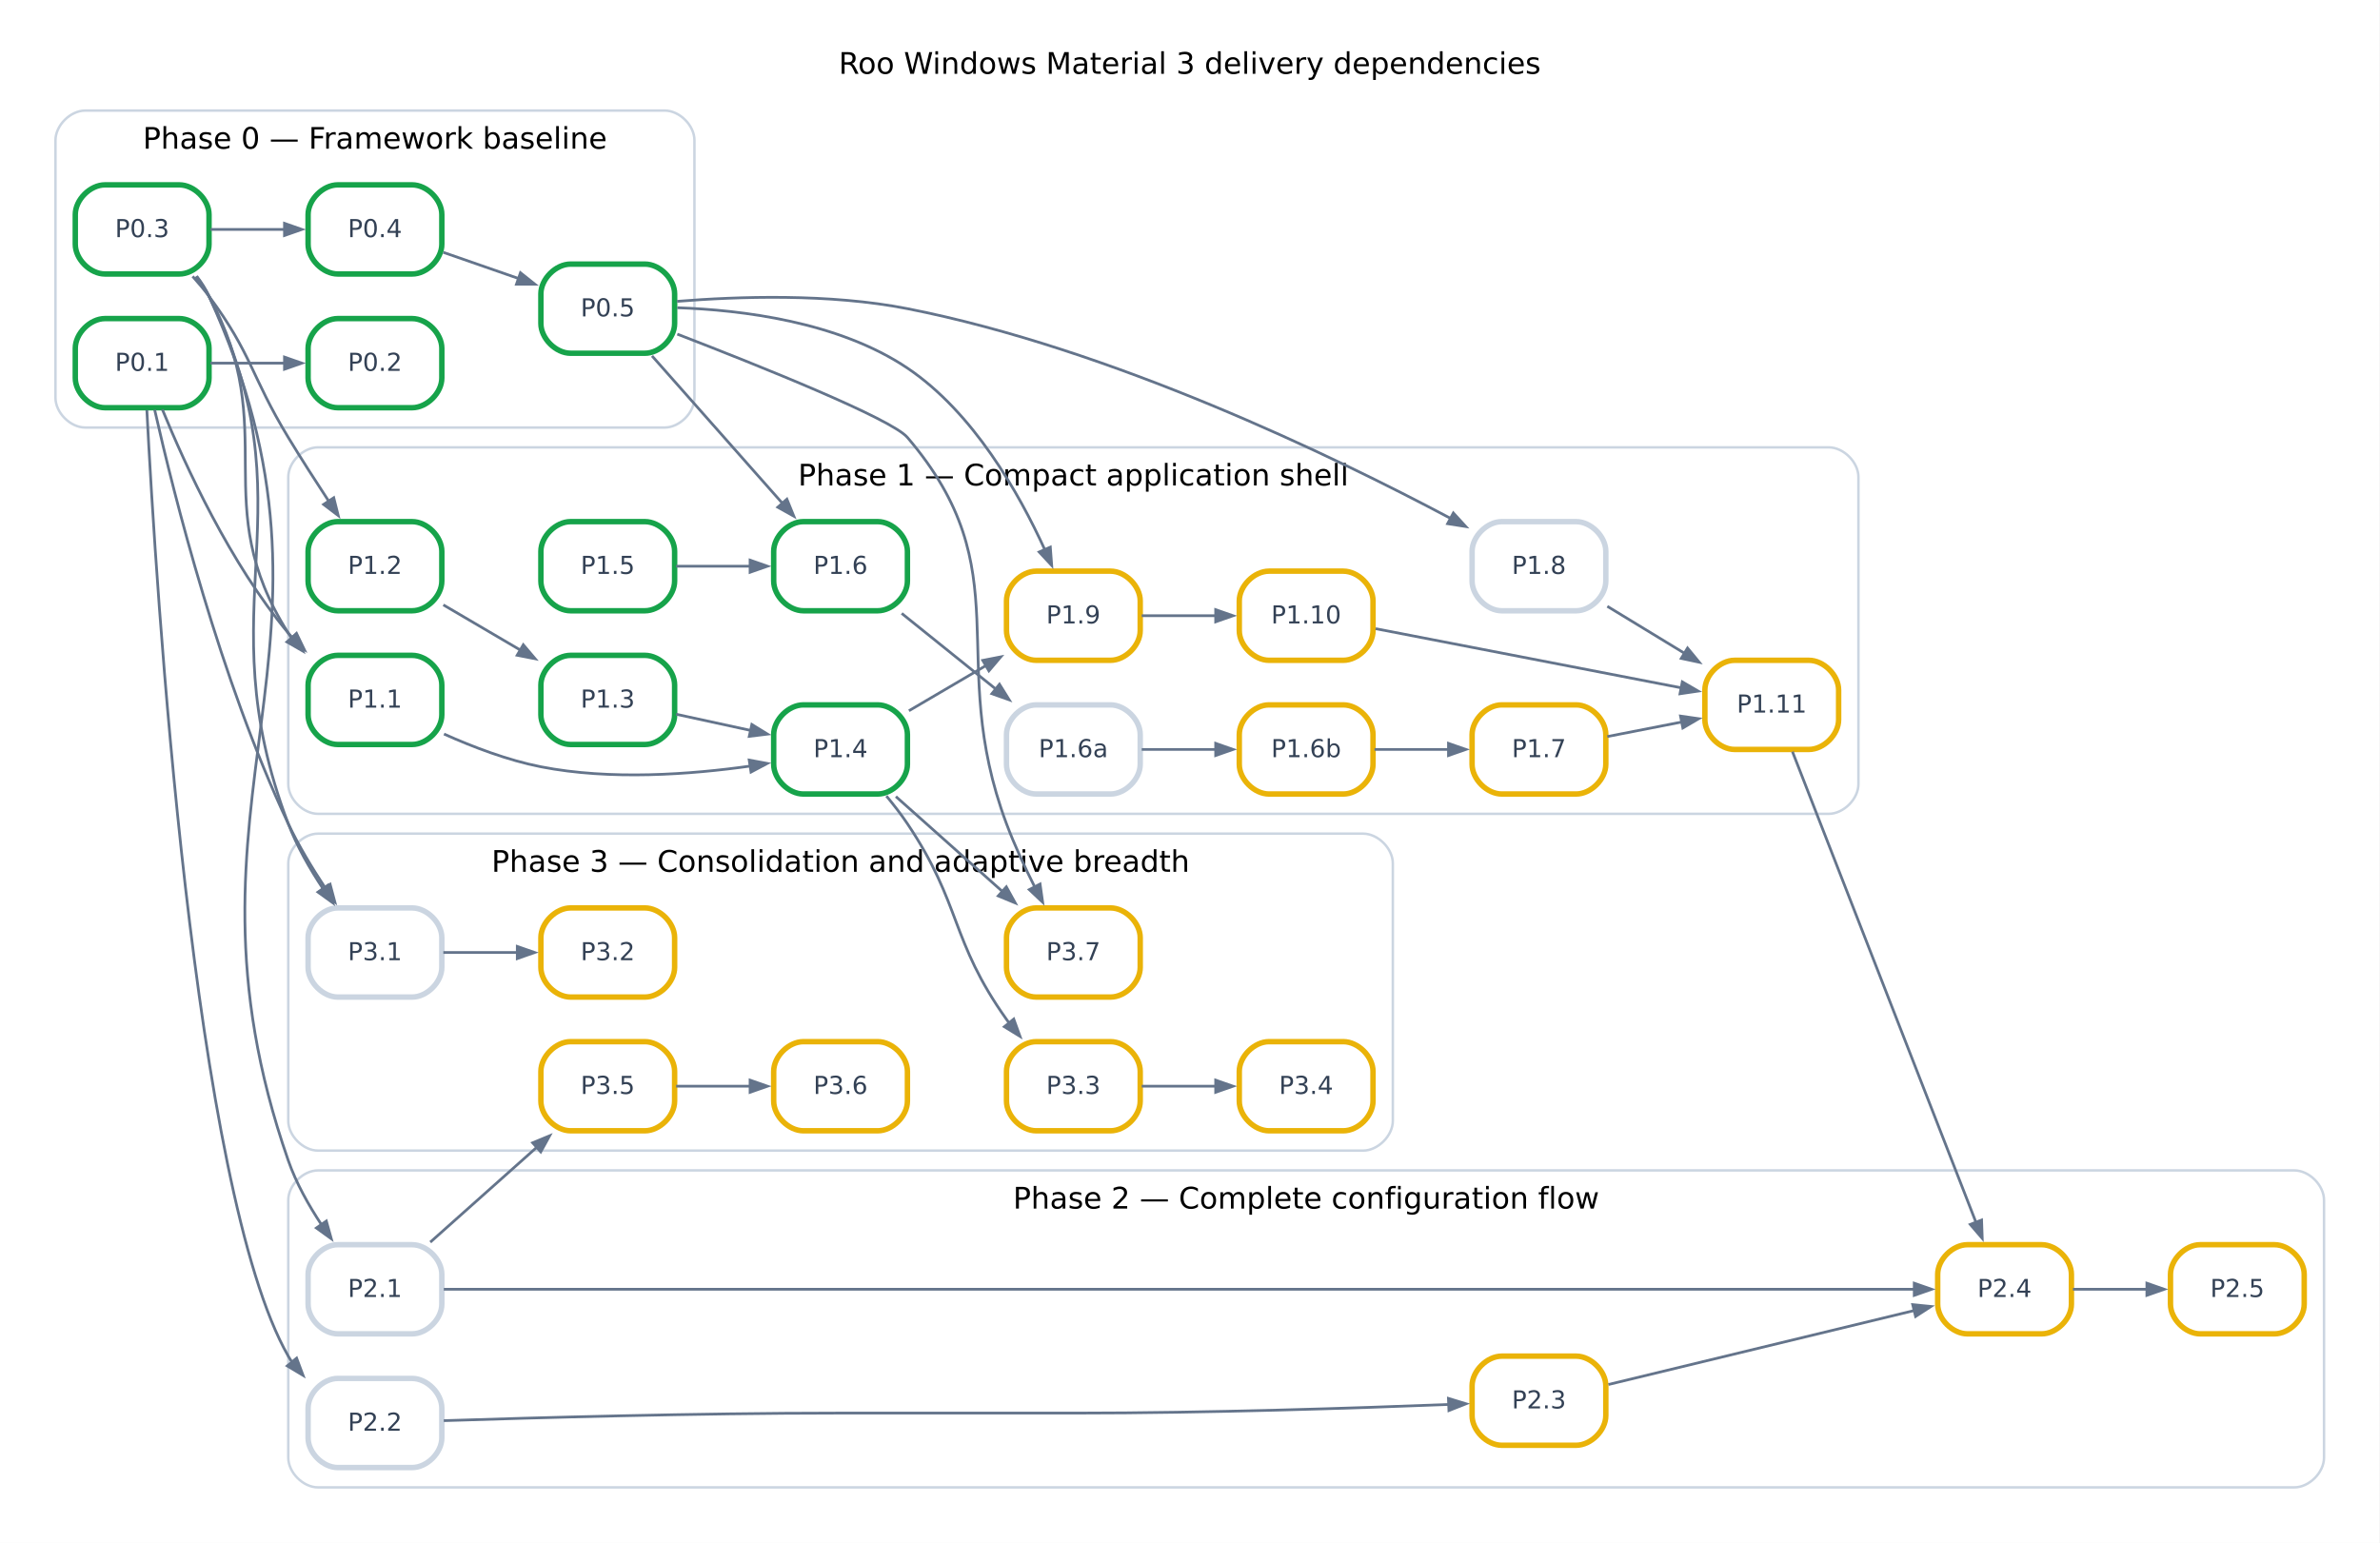
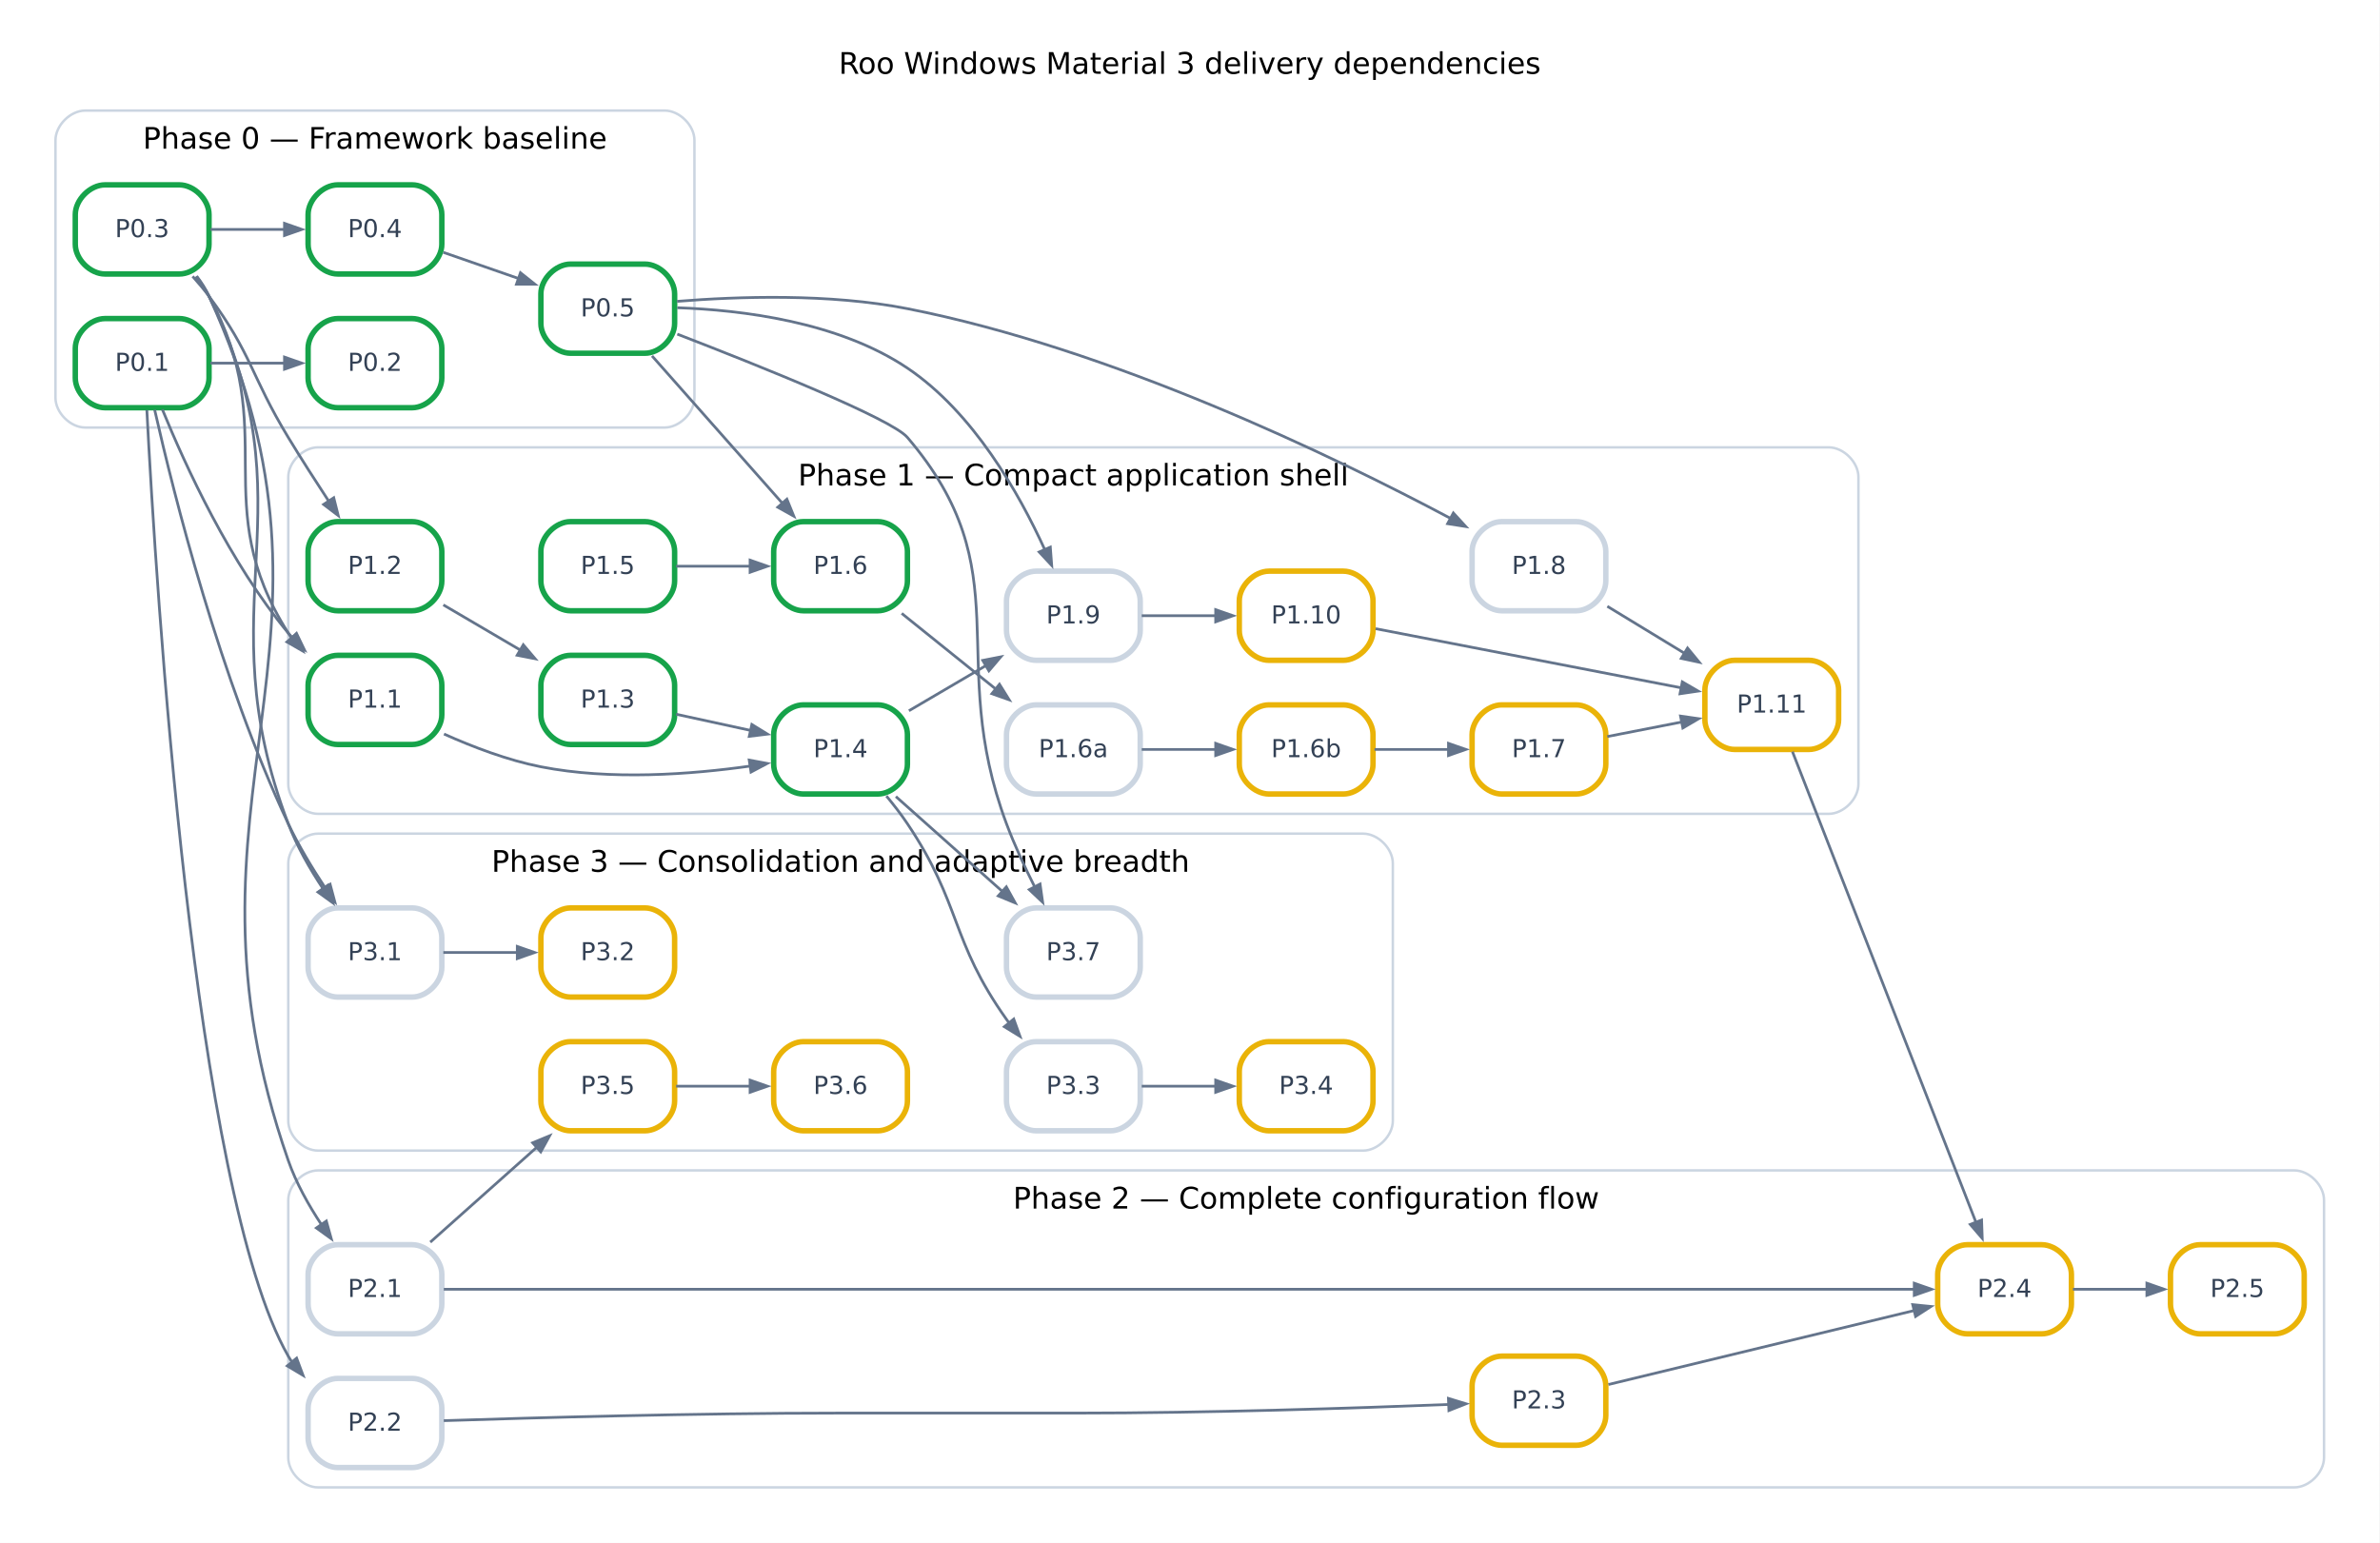
<svg xmlns="http://www.w3.org/2000/svg" xmlns:xlink="http://www.w3.org/1999/xlink" width="961pt" height="623pt" viewBox="0.00 0.00 961.00 623.00">
  <g id="graph0" class="graph" transform="scale(1 1) rotate(0) translate(14.4 608.65)">
    <polygon fill="#ffffff" stroke="none" points="-14.4,14.4 -14.4,-608.65 946.4,-608.65 946.4,14.4 -14.4,14.4" />
    <text xml:space="preserve" text-anchor="middle" x="466" y="-578.85" font-family="DejaVu Sans" font-size="12.00">Roo Windows Material 3 delivery dependencies</text>
    <g id="clust1" class="cluster">
      <path fill="#ffffff" stroke="#cbd5e1" d="M20,-436C20,-436 254,-436 254,-436 260,-436 266,-442 266,-448 266,-448 266,-552 266,-552 266,-558 260,-564 254,-564 254,-564 20,-564 20,-564 14,-564 8,-558 8,-552 8,-552 8,-448 8,-448 8,-442 14,-436 20,-436" />
      <text xml:space="preserve" text-anchor="middle" x="137" y="-548.6" font-family="DejaVu Sans" font-size="12.00">Phase 0 — Framework baseline</text>
    </g>
    <g id="clust2" class="cluster">
      <path fill="#ffffff" stroke="#cbd5e1" d="M114,-280C114,-280 724,-280 724,-280 730,-280 736,-286 736,-292 736,-292 736,-416 736,-416 736,-422 730,-428 724,-428 724,-428 114,-428 114,-428 108,-428 102,-422 102,-416 102,-416 102,-292 102,-292 102,-286 108,-280 114,-280" />
      <text xml:space="preserve" text-anchor="middle" x="419" y="-412.6" font-family="DejaVu Sans" font-size="12.00">Phase 1 — Compact application shell</text>
    </g>
    <g id="clust3" class="cluster">
      <path fill="#ffffff" stroke="#cbd5e1" d="M114,-8C114,-8 912,-8 912,-8 918,-8 924,-14 924,-20 924,-20 924,-124 924,-124 924,-130 918,-136 912,-136 912,-136 114,-136 114,-136 108,-136 102,-130 102,-124 102,-124 102,-20 102,-20 102,-14 108,-8 114,-8" />
      <text xml:space="preserve" text-anchor="middle" x="513" y="-120.6" font-family="DejaVu Sans" font-size="12.00">Phase 2 — Complete configuration flow</text>
    </g>
    <g id="clust4" class="cluster">
      <path fill="#ffffff" stroke="#cbd5e1" d="M114,-144C114,-144 536,-144 536,-144 542,-144 548,-150 548,-156 548,-156 548,-260 548,-260 548,-266 542,-272 536,-272 536,-272 114,-272 114,-272 108,-272 102,-266 102,-260 102,-260 102,-156 102,-156 102,-150 108,-144 114,-144" />
      <text xml:space="preserve" text-anchor="middle" x="325" y="-256.6" font-family="DejaVu Sans" font-size="12.00">Phase 3 — Consolidation and adaptive breadth</text>
    </g>
    <g id="node1" class="node">
      <g id="a_node1">
        <a xlink:href="material3_roadmap.md#p0-1" xlink:title="Theme ownership split" target="_top">
          <path fill="#ffffff" stroke="#16a34a" stroke-width="2.2" d="M58,-480C58,-480 28,-480 28,-480 22,-480 16,-474 16,-468 16,-468 16,-456 16,-456 16,-450 22,-444 28,-444 28,-444 58,-444 58,-444 64,-444 70,-450 70,-456 70,-456 70,-468 70,-468 70,-474 64,-480 58,-480" />
          <text xml:space="preserve" text-anchor="middle" x="43" y="-458.88" font-family="DejaVu Sans" font-size="10.00" fill="#334155">P0.1</text>
        </a>
      </g>
    </g>
    <g id="node2" class="node">
      <g id="a_node2">
        <a xlink:href="material3_roadmap.md#p0-2" xlink:title="Supported-target baseline for the theme split" target="_top">
          <path fill="#ffffff" stroke="#16a34a" stroke-width="2.2" d="M152,-480C152,-480 122,-480 122,-480 116,-480 110,-474 110,-468 110,-468 110,-456 110,-456 110,-450 116,-444 122,-444 122,-444 152,-444 152,-444 158,-444 164,-450 164,-456 164,-456 164,-468 164,-468 164,-474 158,-480 152,-480" />
          <text xml:space="preserve" text-anchor="middle" x="137" y="-458.88" font-family="DejaVu Sans" font-size="10.00" fill="#334155">P0.2</text>
        </a>
      </g>
    </g>
    <g id="edge1" class="edge">
      <path fill="none" stroke="#64748b" stroke-width="1.1" d="M70.61,-462C79.97,-462 90.64,-462 100.6,-462" />
      <polygon fill="#64748b" stroke="#64748b" stroke-width="1.1" points="100.47,-464.45 107.47,-462 100.47,-459.55 100.47,-464.45" />
    </g>
    <g id="node6" class="node">
      <g id="a_node6">
        <a xlink:href="material3_roadmap.md#p1-1" xlink:title="Finish app-bar component verification" target="_top">
          <path fill="#ffffff" stroke="#16a34a" stroke-width="2.2" d="M152,-344C152,-344 122,-344 122,-344 116,-344 110,-338 110,-332 110,-332 110,-320 110,-320 110,-314 116,-308 122,-308 122,-308 152,-308 152,-308 158,-308 164,-314 164,-320 164,-320 164,-332 164,-332 164,-338 158,-344 152,-344" />
          <text xml:space="preserve" text-anchor="middle" x="137" y="-322.88" font-family="DejaVu Sans" font-size="10.00" fill="#334155">P1.1</text>
        </a>
      </g>
    </g>
    <g id="edge2" class="edge">
      <path fill="none" stroke="#64748b" stroke-width="1.1" d="M51.18,-443.25C60.55,-420.34 78.55,-381.17 102,-353 102.58,-352.3 103.18,-351.62 103.79,-350.93" />
      <polygon fill="#64748b" stroke="#64748b" stroke-width="1.1" points="105.33,-352.86 108.55,-346.18 101.86,-349.4 105.33,-352.86" />
    </g>
    <g id="node20" class="node">
      <g id="a_node20">
        <a xlink:href="material3_roadmap.md#p2-2" xlink:title="Design progress indicators" target="_top">
          <path fill="#ffffff" stroke="#cbd5e1" stroke-width="2.2" d="M152,-52C152,-52 122,-52 122,-52 116,-52 110,-46 110,-40 110,-40 110,-28 110,-28 110,-22 116,-16 122,-16 122,-16 152,-16 152,-16 158,-16 164,-22 164,-28 164,-28 164,-40 164,-40 164,-46 158,-52 152,-52" />
          <text xml:space="preserve" text-anchor="middle" x="137" y="-30.88" font-family="DejaVu Sans" font-size="10.00" fill="#334155">P2.2</text>
        </a>
      </g>
    </g>
    <g id="edge3" class="edge">
      <path fill="none" stroke="#64748b" stroke-width="1.1" d="M44.9,-443C48.53,-372.64 63.71,-127.63 102,-61 102.47,-60.18 102.97,-59.38 103.51,-58.6" />
      <polygon fill="#64748b" stroke="#64748b" stroke-width="1.1" points="105.37,-60.19 107.97,-53.24 101.6,-57.06 105.37,-60.19" />
    </g>
    <g id="node24" class="node">
      <g id="a_node24">
        <a xlink:href="material3_roadmap.md#p3-1" xlink:title="Specify the existing card, checkbox, radio-button, and switch families" target="_top">
          <path fill="#ffffff" stroke="#cbd5e1" stroke-width="2.2" d="M152,-242C152,-242 122,-242 122,-242 116,-242 110,-236 110,-230 110,-230 110,-218 110,-218 110,-212 116,-206 122,-206 122,-206 152,-206 152,-206 158,-206 164,-212 164,-218 164,-218 164,-230 164,-230 164,-236 158,-242 152,-242" />
          <text xml:space="preserve" text-anchor="middle" x="137" y="-220.88" font-family="DejaVu Sans" font-size="10.00" fill="#334155">P3.1</text>
        </a>
      </g>
    </g>
    <g id="edge4" class="edge">
      <path fill="none" stroke="#64748b" stroke-width="1.1" d="M48.05,-443.15C55.82,-408.82 74.51,-334.28 102,-276 106.16,-267.19 111.61,-258.12 116.94,-250.07" />
      <polygon fill="#64748b" stroke="#64748b" stroke-width="1.1" points="118.89,-251.55 120.81,-244.38 114.84,-248.79 118.89,-251.55" />
    </g>
    <g id="node3" class="node">
      <g id="a_node3">
        <a xlink:href="material3_roadmap.md#p0-3" xlink:title="Keyboard/focus framework" target="_top">
          <path fill="#ffffff" stroke="#16a34a" stroke-width="2.2" d="M58,-534C58,-534 28,-534 28,-534 22,-534 16,-528 16,-522 16,-522 16,-510 16,-510 16,-504 22,-498 28,-498 28,-498 58,-498 58,-498 64,-498 70,-504 70,-510 70,-510 70,-522 70,-522 70,-528 64,-534 58,-534" />
          <text xml:space="preserve" text-anchor="middle" x="43" y="-512.88" font-family="DejaVu Sans" font-size="10.00" fill="#334155">P0.3</text>
        </a>
      </g>
    </g>
    <g id="node4" class="node">
      <g id="a_node4">
        <a xlink:href="material3_roadmap.md#p0-4" xlink:title="Semantic Back/Escape routing" target="_top">
          <path fill="#ffffff" stroke="#16a34a" stroke-width="2.2" d="M152,-534C152,-534 122,-534 122,-534 116,-534 110,-528 110,-522 110,-522 110,-510 110,-510 110,-504 116,-498 122,-498 122,-498 152,-498 152,-498 158,-498 164,-504 164,-510 164,-510 164,-522 164,-522 164,-528 158,-534 152,-534" />
          <text xml:space="preserve" text-anchor="middle" x="137" y="-512.88" font-family="DejaVu Sans" font-size="10.00" fill="#334155">P0.4</text>
        </a>
      </g>
    </g>
    <g id="edge5" class="edge">
      <path fill="none" stroke="#64748b" stroke-width="1.1" d="M70.61,-516C79.97,-516 90.64,-516 100.6,-516" />
      <polygon fill="#64748b" stroke="#64748b" stroke-width="1.1" points="100.47,-518.45 107.47,-516 100.47,-513.55 100.47,-518.45" />
    </g>
    <g id="edge6" class="edge">
      <path fill="none" stroke="#64748b" stroke-width="1.1" d="M64.64,-496.92C66.66,-494.41 68.51,-491.74 70,-489 99.71,-434.47 68.73,-405.43 102,-353 102.42,-352.33 102.87,-351.67 103.34,-351.02" />
      <polygon fill="#64748b" stroke="#64748b" stroke-width="1.1" points="105.19,-352.63 107.89,-345.72 101.47,-349.43 105.19,-352.63" />
    </g>
    <g id="node7" class="node">
      <g id="a_node7">
        <a xlink:href="material3_roadmap.md#p1-2" xlink:title="Amend the navigation-bar design for keyboard operation" target="_top">
          <path fill="#ffffff" stroke="#16a34a" stroke-width="2.2" d="M152,-398C152,-398 122,-398 122,-398 116,-398 110,-392 110,-386 110,-386 110,-374 110,-374 110,-368 116,-362 122,-362 122,-362 152,-362 152,-362 158,-362 164,-368 164,-374 164,-374 164,-386 164,-386 164,-392 158,-398 152,-398" />
          <text xml:space="preserve" text-anchor="middle" x="137" y="-376.88" font-family="DejaVu Sans" font-size="10.00" fill="#334155">P1.2</text>
        </a>
      </g>
    </g>
    <g id="edge7" class="edge">
      <path fill="none" stroke="#64748b" stroke-width="1.1" d="M63.37,-497.06C65.71,-494.44 67.98,-491.72 70,-489 87.33,-465.68 86.93,-456.84 102,-432 107.14,-423.53 112.97,-414.44 118.33,-406.27" />
      <polygon fill="#64748b" stroke="#64748b" stroke-width="1.1" points="120.36,-407.64 122.17,-400.45 116.27,-404.94 120.36,-407.64" />
    </g>
    <g id="node19" class="node">
      <g id="a_node19">
        <a xlink:href="material3_roadmap.md#p2-1" xlink:title="Implement single-line Material 3 text fields" target="_top">
          <path fill="#ffffff" stroke="#cbd5e1" stroke-width="2.2" d="M152,-106C152,-106 122,-106 122,-106 116,-106 110,-100 110,-94 110,-94 110,-82 110,-82 110,-76 116,-70 122,-70 122,-70 152,-70 152,-70 158,-70 164,-76 164,-82 164,-82 164,-94 164,-94 164,-100 158,-106 152,-106" />
          <text xml:space="preserve" text-anchor="middle" x="137" y="-84.88" font-family="DejaVu Sans" font-size="10.00" fill="#334155">P2.1</text>
        </a>
      </g>
    </g>
    <g id="edge8" class="edge">
      <path fill="none" stroke="#64748b" stroke-width="1.1" d="M65.03,-497.12C66.97,-494.57 68.7,-491.84 70,-489 134.79,-347.35 50.75,-287.09 102,-140 105.15,-130.95 110.21,-121.93 115.47,-113.99" />
      <polygon fill="#64748b" stroke="#64748b" stroke-width="1.1" points="117.37,-115.55 119.36,-108.41 113.35,-112.75 117.37,-115.55" />
    </g>
    <g id="edge9" class="edge">
      <path fill="none" stroke="#64748b" stroke-width="1.1" d="M64.87,-497.04C66.84,-494.5 68.62,-491.8 70,-489 112.31,-403.13 67.91,-365.45 102,-276 105.47,-266.89 110.73,-257.74 116.07,-249.7" />
      <polygon fill="#64748b" stroke="#64748b" stroke-width="1.1" points="118.03,-251.19 120.01,-244.04 114,-248.39 118.03,-251.19" />
    </g>
    <g id="node5" class="node">
      <g id="a_node5">
        <a xlink:href="material3_roadmap.md#p0-5" xlink:title="Interactive-transient slot and dialog lifetime migration" target="_top">
          <path fill="#ffffff" stroke="#16a34a" stroke-width="2.2" d="M246,-502C246,-502 216,-502 216,-502 210,-502 204,-496 204,-490 204,-490 204,-478 204,-478 204,-472 210,-466 216,-466 216,-466 246,-466 246,-466 252,-466 258,-472 258,-478 258,-478 258,-490 258,-490 258,-496 252,-502 246,-502" />
          <text xml:space="preserve" text-anchor="middle" x="231" y="-480.88" font-family="DejaVu Sans" font-size="10.00" fill="#334155">P0.5</text>
        </a>
      </g>
    </g>
    <g id="edge10" class="edge">
      <path fill="none" stroke="#64748b" stroke-width="1.1" d="M164.61,-506.74C174.16,-503.42 185.07,-499.63 195.21,-496.1" />
      <polygon fill="#64748b" stroke="#64748b" stroke-width="1.1" points="195.75,-498.51 201.56,-493.89 194.14,-493.88 195.75,-498.51" />
    </g>
    <g id="node11" class="node">
      <g id="a_node11">
        <a xlink:href="material3_roadmap.md#p1-6" xlink:title="Reconcile menu ownership and input design" target="_top">
          <path fill="#ffffff" stroke="#16a34a" stroke-width="2.2" d="M340,-398C340,-398 310,-398 310,-398 304,-398 298,-392 298,-386 298,-386 298,-374 298,-374 298,-368 304,-362 310,-362 310,-362 340,-362 340,-362 346,-362 352,-368 352,-374 352,-374 352,-386 352,-386 352,-392 346,-398 340,-398" />
          <text xml:space="preserve" text-anchor="middle" x="325" y="-376.88" font-family="DejaVu Sans" font-size="10.00" fill="#334155">P1.6</text>
        </a>
      </g>
    </g>
    <g id="edge11" class="edge">
      <path fill="none" stroke="#64748b" stroke-width="1.1" d="M248.87,-464.92C263.66,-448.21 285.26,-423.79 301.51,-405.42" />
      <polygon fill="#64748b" stroke="#64748b" stroke-width="1.1" points="303.33,-407.07 306.13,-400.2 299.66,-403.82 303.33,-407.07" />
    </g>
    <g id="node15" class="node">
      <g id="a_node15">
        <a xlink:href="material3_roadmap.md#p1-8" xlink:title="Implement basic Material 3 dialogs" target="_top">
          <path fill="#ffffff" stroke="#cbd5e1" stroke-width="2.2" d="M622,-398C622,-398 592,-398 592,-398 586,-398 580,-392 580,-386 580,-386 580,-374 580,-374 580,-368 586,-362 592,-362 592,-362 622,-362 622,-362 628,-362 634,-368 634,-374 634,-374 634,-386 634,-386 634,-392 628,-398 622,-398" />
          <text xml:space="preserve" text-anchor="middle" x="607" y="-376.88" font-family="DejaVu Sans" font-size="10.00" fill="#334155">P1.8</text>
        </a>
      </g>
    </g>
    <g id="edge12" class="edge">
      <path fill="none" stroke="#64748b" stroke-width="1.1" d="M258.98,-486.95C283.49,-488.94 320.52,-490.2 352,-484 434.38,-467.79 523.68,-424.63 571.35,-399.29" />
      <polygon fill="#64748b" stroke="#64748b" stroke-width="1.1" points="572.44,-401.49 577.45,-396.02 570.12,-397.17 572.44,-401.49" />
    </g>
    <g id="node16" class="node">
      <g id="a_node16">
        <a xlink:href="material3_roadmap.md#p1-9" xlink:title="Reconcile snackbar queue ownership design" target="_top">
-           <path fill="#ffffff" stroke="#eab308" stroke-width="2.2" d="M434,-378C434,-378 404,-378 404,-378 398,-378 392,-372 392,-366 392,-366 392,-354 392,-354 392,-348 398,-342 404,-342 404,-342 434,-342 434,-342 440,-342 446,-348 446,-354 446,-354 446,-366 446,-366 446,-372 440,-378 434,-378" />
+           <path fill="#ffffff" stroke="#cbd5e1" stroke-width="2.2" d="M434,-378C434,-378 404,-378 404,-378 398,-378 392,-372 392,-366 392,-366 392,-354 392,-354 392,-348 398,-342 404,-342 404,-342 434,-342 434,-342 440,-342 446,-348 446,-354 446,-354 446,-366 446,-366 446,-372 440,-378 434,-378" />
          <text xml:space="preserve" text-anchor="middle" x="419" y="-356.88" font-family="DejaVu Sans" font-size="10.00" fill="#334155">P1.9</text>
        </a>
      </g>
    </g>
    <g id="edge13" class="edge">
      <path fill="none" stroke="#64748b" stroke-width="1.1" d="M259.05,-484.38C284.97,-483.49 324.15,-478.74 352,-460 378.55,-442.13 397.03,-409.62 407.54,-386.52" />
      <polygon fill="#64748b" stroke="#64748b" stroke-width="1.1" points="409.7,-387.7 410.26,-380.31 405.21,-385.74 409.7,-387.7" />
    </g>
    <g id="node30" class="node">
      <g id="a_node30">
        <a xlink:href="material3_roadmap.md#p3-7" xlink:title="Implement modal sheets and adopt transient lifetime" target="_top">
-           <path fill="#ffffff" stroke="#eab308" stroke-width="2.2" d="M434,-242C434,-242 404,-242 404,-242 398,-242 392,-236 392,-230 392,-230 392,-218 392,-218 392,-212 398,-206 404,-206 404,-206 434,-206 434,-206 440,-206 446,-212 446,-218 446,-218 446,-230 446,-230 446,-236 440,-242 434,-242" />
+           <path fill="#ffffff" stroke="#cbd5e1" stroke-width="2.2" d="M434,-242C434,-242 404,-242 404,-242 398,-242 392,-236 392,-230 392,-230 392,-218 392,-218 392,-212 398,-206 404,-206 404,-206 434,-206 434,-206 440,-206 446,-212 446,-218 446,-218 446,-230 446,-230 446,-236 440,-242 434,-242" />
          <text xml:space="preserve" text-anchor="middle" x="419" y="-220.88" font-family="DejaVu Sans" font-size="10.00" fill="#334155">P3.7</text>
        </a>
      </g>
    </g>
    <g id="edge14" class="edge">
      <path fill="none" stroke="#64748b" stroke-width="1.1" d="M259.08,-473.72C292.46,-460.84 345.59,-439.51 352,-432 398.46,-377.55 366.96,-343.06 392,-276 395.18,-267.49 399.33,-258.54 403.39,-250.5" />
      <polygon fill="#64748b" stroke="#64748b" stroke-width="1.1" points="405.56,-251.65 406.6,-244.31 401.21,-249.39 405.56,-251.65" />
    </g>
    <g id="node9" class="node">
      <g id="a_node9">
        <a xlink:href="material3_roadmap.md#p1-4" xlink:title="Implement adaptive LayoutScaffold family" target="_top">
          <path fill="#ffffff" stroke="#16a34a" stroke-width="2.2" d="M340,-324C340,-324 310,-324 310,-324 304,-324 298,-318 298,-312 298,-312 298,-300 298,-300 298,-294 304,-288 310,-288 310,-288 340,-288 340,-288 346,-288 352,-294 352,-300 352,-300 352,-312 352,-312 352,-318 346,-324 340,-324" />
          <text xml:space="preserve" text-anchor="middle" x="325" y="-302.88" font-family="DejaVu Sans" font-size="10.00" fill="#334155">P1.4</text>
        </a>
      </g>
    </g>
    <g id="edge15" class="edge">
      <path fill="none" stroke="#64748b" stroke-width="1.1" d="M164.88,-312.23C176.57,-306.98 190.64,-301.63 204,-299 232.08,-293.48 264.52,-295.88 288.59,-299.3" />
      <polygon fill="#64748b" stroke="#64748b" stroke-width="1.1" points="288.11,-301.71 295.4,-300.35 288.85,-296.87 288.11,-301.71" />
    </g>
    <g id="node8" class="node">
      <g id="a_node8">
        <a xlink:href="material3_roadmap.md#p1-3" xlink:title="Implement compact navigation bar" target="_top">
          <path fill="#ffffff" stroke="#16a34a" stroke-width="2.2" d="M246,-344C246,-344 216,-344 216,-344 210,-344 204,-338 204,-332 204,-332 204,-320 204,-320 204,-314 210,-308 216,-308 216,-308 246,-308 246,-308 252,-308 258,-314 258,-320 258,-320 258,-332 258,-332 258,-338 252,-344 246,-344" />
          <text xml:space="preserve" text-anchor="middle" x="231" y="-322.88" font-family="DejaVu Sans" font-size="10.00" fill="#334155">P1.3</text>
        </a>
      </g>
    </g>
    <g id="edge16" class="edge">
      <path fill="none" stroke="#64748b" stroke-width="1.1" d="M164.61,-364.38C174.35,-358.67 185.5,-352.12 195.81,-346.07" />
      <polygon fill="#64748b" stroke="#64748b" stroke-width="1.1" points="196.9,-348.27 201.7,-342.61 194.42,-344.04 196.9,-348.27" />
    </g>
    <g id="edge17" class="edge">
      <path fill="none" stroke="#64748b" stroke-width="1.1" d="M258.61,-320.22C268.06,-318.16 278.85,-315.81 288.91,-313.63" />
      <polygon fill="#64748b" stroke="#64748b" stroke-width="1.1" points="289.18,-316.08 295.5,-312.19 288.14,-311.29 289.18,-316.08" />
    </g>
    <g id="edge18" class="edge">
      <path fill="none" stroke="#64748b" stroke-width="1.1" d="M352.61,-321.62C362.35,-327.33 373.5,-333.88 383.81,-339.93" />
      <polygon fill="#64748b" stroke="#64748b" stroke-width="1.1" points="382.42,-341.96 389.7,-343.39 384.9,-337.73 382.42,-341.96" />
    </g>
    <g id="node26" class="node">
      <g id="a_node26">
        <a xlink:href="material3_roadmap.md#p3-3" xlink:title="Design adaptive navigation orchestration" target="_top">
-           <path fill="#ffffff" stroke="#eab308" stroke-width="2.2" d="M434,-188C434,-188 404,-188 404,-188 398,-188 392,-182 392,-176 392,-176 392,-164 392,-164 392,-158 398,-152 404,-152 404,-152 434,-152 434,-152 440,-152 446,-158 446,-164 446,-164 446,-176 446,-176 446,-182 440,-188 434,-188" />
+           <path fill="#ffffff" stroke="#cbd5e1" stroke-width="2.2" d="M434,-188C434,-188 404,-188 404,-188 398,-188 392,-182 392,-176 392,-176 392,-164 392,-164 392,-158 398,-152 404,-152 404,-152 434,-152 434,-152 440,-152 446,-158 446,-164 446,-164 446,-176 446,-176 446,-182 440,-188 434,-188" />
          <text xml:space="preserve" text-anchor="middle" x="419" y="-166.88" font-family="DejaVu Sans" font-size="10.00" fill="#334155">P3.3</text>
        </a>
      </g>
    </g>
    <g id="edge19" class="edge">
      <path fill="none" stroke="#64748b" stroke-width="1.1" d="M343.52,-287.19C346.51,-283.6 349.46,-279.78 352,-276 373.94,-243.33 369.21,-229.08 392,-197 392.37,-196.48 392.74,-195.97 393.13,-195.45" />
      <polygon fill="#64748b" stroke="#64748b" stroke-width="1.1" points="394.93,-197.12 397.46,-190.14 391.14,-194.02 394.93,-197.12" />
    </g>
    <g id="edge20" class="edge">
      <path fill="none" stroke="#64748b" stroke-width="1.1" d="M347.34,-286.98C360.23,-275.49 376.78,-260.74 390.63,-248.4" />
      <polygon fill="#64748b" stroke="#64748b" stroke-width="1.1" points="391.94,-250.51 395.53,-244.02 388.68,-246.85 391.94,-250.51" />
    </g>
    <g id="node10" class="node">
      <g id="a_node10">
        <a xlink:href="material3_roadmap.md#p1-5" xlink:title="Implement the shared presentation-pin host" target="_top">
          <path fill="#ffffff" stroke="#16a34a" stroke-width="2.2" d="M246,-398C246,-398 216,-398 216,-398 210,-398 204,-392 204,-386 204,-386 204,-374 204,-374 204,-368 210,-362 216,-362 216,-362 246,-362 246,-362 252,-362 258,-368 258,-374 258,-374 258,-386 258,-386 258,-392 252,-398 246,-398" />
          <text xml:space="preserve" text-anchor="middle" x="231" y="-376.88" font-family="DejaVu Sans" font-size="10.00" fill="#334155">P1.5</text>
        </a>
      </g>
    </g>
    <g id="edge21" class="edge">
      <path fill="none" stroke="#64748b" stroke-width="1.1" d="M258.61,-380C267.97,-380 278.64,-380 288.6,-380" />
      <polygon fill="#64748b" stroke="#64748b" stroke-width="1.1" points="288.47,-382.45 295.47,-380 288.47,-377.55 288.47,-382.45" />
    </g>
    <g id="node12" class="node">
      <g id="a_node12">
        <a xlink:href="material3_roadmap.md#p1-6a" xlink:title="Review shared transient hosting and layer anchors" target="_top">
          <path fill="#ffffff" stroke="#cbd5e1" stroke-width="2.2" d="M434,-324C434,-324 404,-324 404,-324 398,-324 392,-318 392,-312 392,-312 392,-300 392,-300 392,-294 398,-288 404,-288 404,-288 434,-288 434,-288 440,-288 446,-294 446,-300 446,-300 446,-312 446,-312 446,-318 440,-324 434,-324" />
          <text xml:space="preserve" text-anchor="middle" x="419" y="-302.88" font-family="DejaVu Sans" font-size="10.00" fill="#334155">P1.6a</text>
        </a>
      </g>
    </g>
    <g id="edge22" class="edge">
      <path fill="none" stroke="#64748b" stroke-width="1.1" d="M349.69,-360.94C361.28,-351.62 375.36,-340.29 387.72,-330.35" />
      <polygon fill="#64748b" stroke="#64748b" stroke-width="1.1" points="389.17,-332.33 393.09,-326.04 386.1,-328.51 389.17,-332.33" />
    </g>
    <g id="node13" class="node">
      <g id="a_node13">
        <a xlink:href="material3_roadmap.md#p1-6b" xlink:title="Implement menu hosting prerequisites" target="_top">
          <path fill="#ffffff" stroke="#eab308" stroke-width="2.2" d="M528,-324C528,-324 498,-324 498,-324 492,-324 486,-318 486,-312 486,-312 486,-300 486,-300 486,-294 492,-288 498,-288 498,-288 528,-288 528,-288 534,-288 540,-294 540,-300 540,-300 540,-312 540,-312 540,-318 534,-324 528,-324" />
          <text xml:space="preserve" text-anchor="middle" x="513" y="-302.88" font-family="DejaVu Sans" font-size="10.00" fill="#334155">P1.6b</text>
        </a>
      </g>
    </g>
    <g id="edge23" class="edge">
      <path fill="none" stroke="#64748b" stroke-width="1.1" d="M446.61,-306C455.97,-306 466.64,-306 476.6,-306" />
      <polygon fill="#64748b" stroke="#64748b" stroke-width="1.1" points="476.47,-308.45 483.47,-306 476.47,-303.55 476.47,-308.45" />
    </g>
    <g id="node14" class="node">
      <g id="a_node14">
        <a xlink:href="material3_roadmap.md#p1-7" xlink:title="Implement Material 3 menus" target="_top">
          <path fill="#ffffff" stroke="#eab308" stroke-width="2.2" d="M622,-324C622,-324 592,-324 592,-324 586,-324 580,-318 580,-312 580,-312 580,-300 580,-300 580,-294 586,-288 592,-288 592,-288 622,-288 622,-288 628,-288 634,-294 634,-300 634,-300 634,-312 634,-312 634,-318 628,-324 622,-324" />
          <text xml:space="preserve" text-anchor="middle" x="607" y="-302.88" font-family="DejaVu Sans" font-size="10.00" fill="#334155">P1.7</text>
        </a>
      </g>
    </g>
    <g id="edge24" class="edge">
      <path fill="none" stroke="#64748b" stroke-width="1.1" d="M540.61,-306C549.97,-306 560.64,-306 570.6,-306" />
      <polygon fill="#64748b" stroke="#64748b" stroke-width="1.1" points="570.47,-308.45 577.47,-306 570.47,-303.55 570.47,-308.45" />
    </g>
    <g id="node18" class="node">
      <g id="a_node18">
        <a xlink:href="material3_roadmap.md#p1-11" xlink:title="Integrate the compact settings shell" target="_top">
          <path fill="#ffffff" stroke="#eab308" stroke-width="2.2" d="M716,-342C716,-342 686,-342 686,-342 680,-342 674,-336 674,-330 674,-330 674,-318 674,-318 674,-312 680,-306 686,-306 686,-306 716,-306 716,-306 722,-306 728,-312 728,-318 728,-318 728,-330 728,-330 728,-336 722,-342 716,-342" />
          <text xml:space="preserve" text-anchor="middle" x="701" y="-320.88" font-family="DejaVu Sans" font-size="10.00" fill="#334155">P1.11</text>
        </a>
      </g>
    </g>
    <g id="edge25" class="edge">
      <path fill="none" stroke="#64748b" stroke-width="1.1" d="M634.61,-311.21C644.06,-313.06 654.85,-315.17 664.91,-317.13" />
      <polygon fill="#64748b" stroke="#64748b" stroke-width="1.1" points="664.16,-319.48 671.5,-318.42 665.1,-314.67 664.16,-319.48" />
    </g>
    <g id="edge26" class="edge">
      <path fill="none" stroke="#64748b" stroke-width="1.1" d="M634.61,-363.8C644.35,-357.88 655.5,-351.09 665.81,-344.81" />
      <polygon fill="#64748b" stroke="#64748b" stroke-width="1.1" points="667,-346.95 671.71,-341.22 664.46,-342.77 667,-346.95" />
    </g>
    <g id="node17" class="node">
      <g id="a_node17">
        <a xlink:href="material3_roadmap.md#p1-10" xlink:title="Implement snackbar widget, presenter, and queue" target="_top">
          <path fill="#ffffff" stroke="#eab308" stroke-width="2.2" d="M528,-378C528,-378 498,-378 498,-378 492,-378 486,-372 486,-366 486,-366 486,-354 486,-354 486,-348 492,-342 498,-342 498,-342 528,-342 528,-342 534,-342 540,-348 540,-354 540,-354 540,-366 540,-366 540,-372 534,-378 528,-378" />
          <text xml:space="preserve" text-anchor="middle" x="513" y="-356.88" font-family="DejaVu Sans" font-size="10.00" fill="#334155">P1.10</text>
        </a>
      </g>
    </g>
    <g id="edge27" class="edge">
      <path fill="none" stroke="#64748b" stroke-width="1.1" d="M446.61,-360C455.97,-360 466.64,-360 476.6,-360" />
      <polygon fill="#64748b" stroke="#64748b" stroke-width="1.1" points="476.47,-362.45 483.47,-360 476.47,-357.55 476.47,-362.45" />
    </g>
    <g id="edge28" class="edge">
      <path fill="none" stroke="#64748b" stroke-width="1.1" d="M541.05,-354.77C573.69,-348.45 628.68,-337.8 664.66,-330.84" />
      <polygon fill="#64748b" stroke="#64748b" stroke-width="1.1" points="664.88,-333.29 671.29,-329.56 663.95,-328.48 664.88,-333.29" />
    </g>
    <g id="node22" class="node">
      <g id="a_node22">
        <a xlink:href="material3_roadmap.md#p2-4" xlink:title="Implement the Material 3 Wi-Fi configuration flow" target="_top">
          <path fill="#ffffff" stroke="#eab308" stroke-width="2.2" d="M810,-106C810,-106 780,-106 780,-106 774,-106 768,-100 768,-94 768,-94 768,-82 768,-82 768,-76 774,-70 780,-70 780,-70 810,-70 810,-70 816,-70 822,-76 822,-82 822,-82 822,-94 822,-94 822,-100 816,-106 810,-106" />
          <text xml:space="preserve" text-anchor="middle" x="795" y="-84.88" font-family="DejaVu Sans" font-size="10.00" fill="#334155">P2.4</text>
        </a>
      </g>
    </g>
    <g id="edge29" class="edge">
      <path fill="none" stroke="#64748b" stroke-width="1.1" d="M709.37,-305.09C725.66,-263.31 764.73,-163.08 783.54,-114.83" />
      <polygon fill="#64748b" stroke="#64748b" stroke-width="1.1" points="785.73,-115.97 785.99,-108.56 781.16,-114.19 785.73,-115.97" />
    </g>
    <g id="edge30" class="edge">
      <path fill="none" stroke="#64748b" stroke-width="1.1" d="M164.8,-88C200.94,-88 267.33,-88 324,-88 324,-88 324,-88 608,-88 660.47,-88 721.26,-88 758.67,-88" />
      <polygon fill="#64748b" stroke="#64748b" stroke-width="1.1" points="758.54,-90.45 765.54,-88 758.54,-85.55 758.54,-90.45" />
    </g>
    <g id="node28" class="node">
      <g id="a_node28">
        <a xlink:href="material3_roadmap.md#p3-5" xlink:title="Design multiline editing and composition" target="_top">
          <path fill="#ffffff" stroke="#eab308" stroke-width="2.2" d="M246,-188C246,-188 216,-188 216,-188 210,-188 204,-182 204,-176 204,-176 204,-164 204,-164 204,-158 210,-152 216,-152 216,-152 246,-152 246,-152 252,-152 258,-158 258,-164 258,-164 258,-176 258,-176 258,-182 252,-188 246,-188" />
          <text xml:space="preserve" text-anchor="middle" x="231" y="-166.88" font-family="DejaVu Sans" font-size="10.00" fill="#334155">P3.5</text>
        </a>
      </g>
    </g>
    <g id="edge31" class="edge">
      <path fill="none" stroke="#64748b" stroke-width="1.1" d="M159.34,-107.02C172.23,-118.51 188.78,-133.26 202.63,-145.6" />
      <polygon fill="#64748b" stroke="#64748b" stroke-width="1.1" points="200.68,-147.15 207.53,-149.98 203.94,-143.49 200.68,-147.15" />
    </g>
    <g id="node21" class="node">
      <g id="a_node21">
        <a xlink:href="material3_roadmap.md#p2-3" xlink:title="Implement progress indicators" target="_top">
          <path fill="#ffffff" stroke="#eab308" stroke-width="2.2" d="M622,-61C622,-61 592,-61 592,-61 586,-61 580,-55 580,-49 580,-49 580,-37 580,-37 580,-31 586,-25 592,-25 592,-25 622,-25 622,-25 628,-25 634,-31 634,-37 634,-37 634,-49 634,-49 634,-55 628,-61 622,-61" />
          <text xml:space="preserve" text-anchor="middle" x="607" y="-39.88" font-family="DejaVu Sans" font-size="10.00" fill="#334155">P2.3</text>
        </a>
      </g>
    </g>
    <g id="edge32" class="edge">
      <path fill="none" stroke="#64748b" stroke-width="1.1" d="M164.79,-34.94C200.94,-36.12 267.32,-38 324,-38 324,-38 324,-38 420,-38 472.48,-38 533.27,-40.01 570.68,-41.49" />
      <polygon fill="#64748b" stroke="#64748b" stroke-width="1.1" points="570.45,-43.93 577.55,-41.76 570.65,-39.03 570.45,-43.93" />
    </g>
    <g id="edge33" class="edge">
      <path fill="none" stroke="#64748b" stroke-width="1.1" d="M635.05,-49.54C667.69,-57.44 722.68,-70.75 758.66,-79.45" />
      <polygon fill="#64748b" stroke="#64748b" stroke-width="1.1" points="757.92,-81.79 765.3,-81.06 759.08,-77.03 757.92,-81.79" />
    </g>
    <g id="node23" class="node">
      <g id="a_node23">
        <a xlink:href="material3_roadmap.md#p2-5" xlink:title="Verify the configuration flow on target" target="_top">
          <path fill="#ffffff" stroke="#eab308" stroke-width="2.2" d="M904,-106C904,-106 874,-106 874,-106 868,-106 862,-100 862,-94 862,-94 862,-82 862,-82 862,-76 868,-70 874,-70 874,-70 904,-70 904,-70 910,-70 916,-76 916,-82 916,-82 916,-94 916,-94 916,-100 910,-106 904,-106" />
          <text xml:space="preserve" text-anchor="middle" x="889" y="-84.88" font-family="DejaVu Sans" font-size="10.00" fill="#334155">P2.5</text>
        </a>
      </g>
    </g>
    <g id="edge34" class="edge">
      <path fill="none" stroke="#64748b" stroke-width="1.1" d="M822.61,-88C831.97,-88 842.64,-88 852.6,-88" />
      <polygon fill="#64748b" stroke="#64748b" stroke-width="1.1" points="852.47,-90.45 859.47,-88 852.47,-85.55 852.47,-90.45" />
    </g>
    <g id="node25" class="node">
      <g id="a_node25">
        <a xlink:href="material3_roadmap.md#p3-2" xlink:title="Reconcile existing control implementations with P3.1" target="_top">
          <path fill="#ffffff" stroke="#eab308" stroke-width="2.2" d="M246,-242C246,-242 216,-242 216,-242 210,-242 204,-236 204,-230 204,-230 204,-218 204,-218 204,-212 210,-206 216,-206 216,-206 246,-206 246,-206 252,-206 258,-212 258,-218 258,-218 258,-230 258,-230 258,-236 252,-242 246,-242" />
          <text xml:space="preserve" text-anchor="middle" x="231" y="-220.88" font-family="DejaVu Sans" font-size="10.00" fill="#334155">P3.2</text>
        </a>
      </g>
    </g>
    <g id="edge35" class="edge">
      <path fill="none" stroke="#64748b" stroke-width="1.1" d="M164.61,-224C173.97,-224 184.64,-224 194.6,-224" />
      <polygon fill="#64748b" stroke="#64748b" stroke-width="1.1" points="194.47,-226.45 201.47,-224 194.47,-221.55 194.47,-226.45" />
    </g>
    <g id="node27" class="node">
      <g id="a_node27">
        <a xlink:href="material3_roadmap.md#p3-4" xlink:title="Implement adaptive navigation" target="_top">
          <path fill="#ffffff" stroke="#eab308" stroke-width="2.2" d="M528,-188C528,-188 498,-188 498,-188 492,-188 486,-182 486,-176 486,-176 486,-164 486,-164 486,-158 492,-152 498,-152 498,-152 528,-152 528,-152 534,-152 540,-158 540,-164 540,-164 540,-176 540,-176 540,-182 534,-188 528,-188" />
          <text xml:space="preserve" text-anchor="middle" x="513" y="-166.88" font-family="DejaVu Sans" font-size="10.00" fill="#334155">P3.4</text>
        </a>
      </g>
    </g>
    <g id="edge36" class="edge">
      <path fill="none" stroke="#64748b" stroke-width="1.1" d="M446.61,-170C455.97,-170 466.64,-170 476.6,-170" />
      <polygon fill="#64748b" stroke="#64748b" stroke-width="1.1" points="476.47,-172.45 483.47,-170 476.47,-167.55 476.47,-172.45" />
    </g>
    <g id="node29" class="node">
      <g id="a_node29">
        <a xlink:href="material3_roadmap.md#p3-6" xlink:title="Implement multiline Material 3 text fields" target="_top">
          <path fill="#ffffff" stroke="#eab308" stroke-width="2.2" d="M340,-188C340,-188 310,-188 310,-188 304,-188 298,-182 298,-176 298,-176 298,-164 298,-164 298,-158 304,-152 310,-152 310,-152 340,-152 340,-152 346,-152 352,-158 352,-164 352,-164 352,-176 352,-176 352,-182 346,-188 340,-188" />
          <text xml:space="preserve" text-anchor="middle" x="325" y="-166.88" font-family="DejaVu Sans" font-size="10.00" fill="#334155">P3.6</text>
        </a>
      </g>
    </g>
    <g id="edge37" class="edge">
      <path fill="none" stroke="#64748b" stroke-width="1.1" d="M258.61,-170C267.97,-170 278.64,-170 288.6,-170" />
      <polygon fill="#64748b" stroke="#64748b" stroke-width="1.1" points="288.47,-172.45 295.47,-170 288.47,-167.55 288.47,-172.45" />
    </g>
  </g>
</svg>
